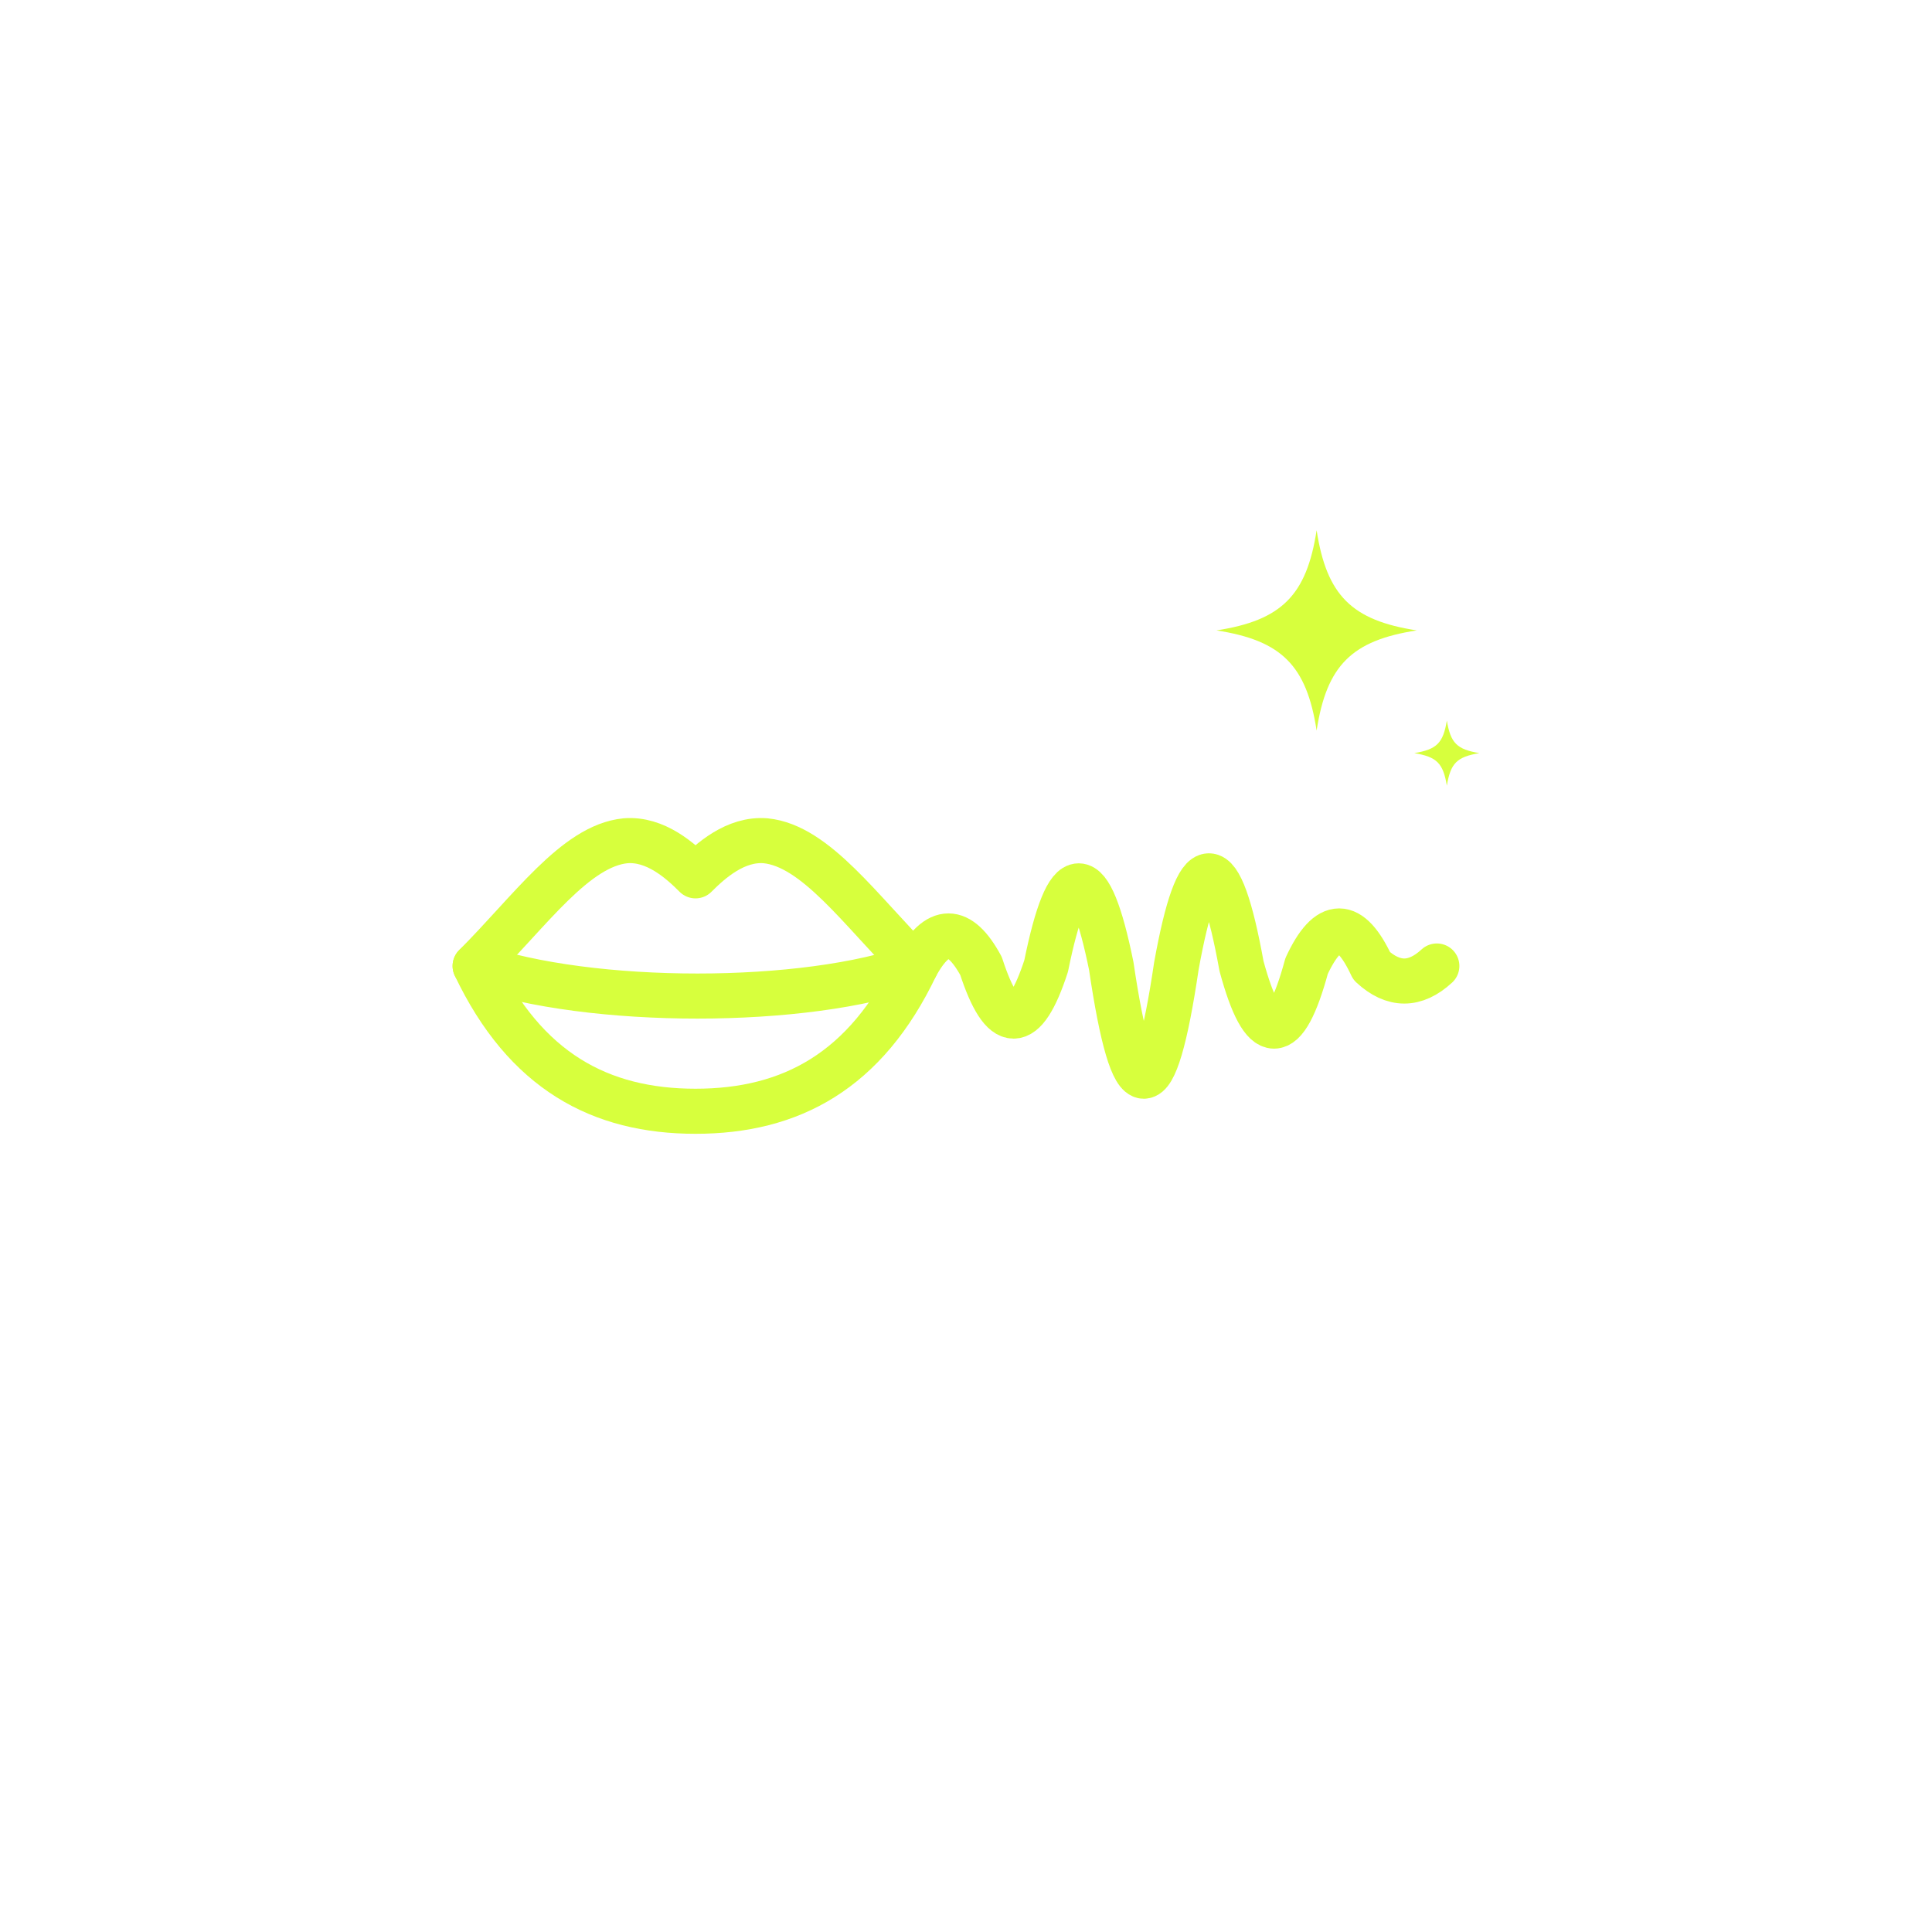
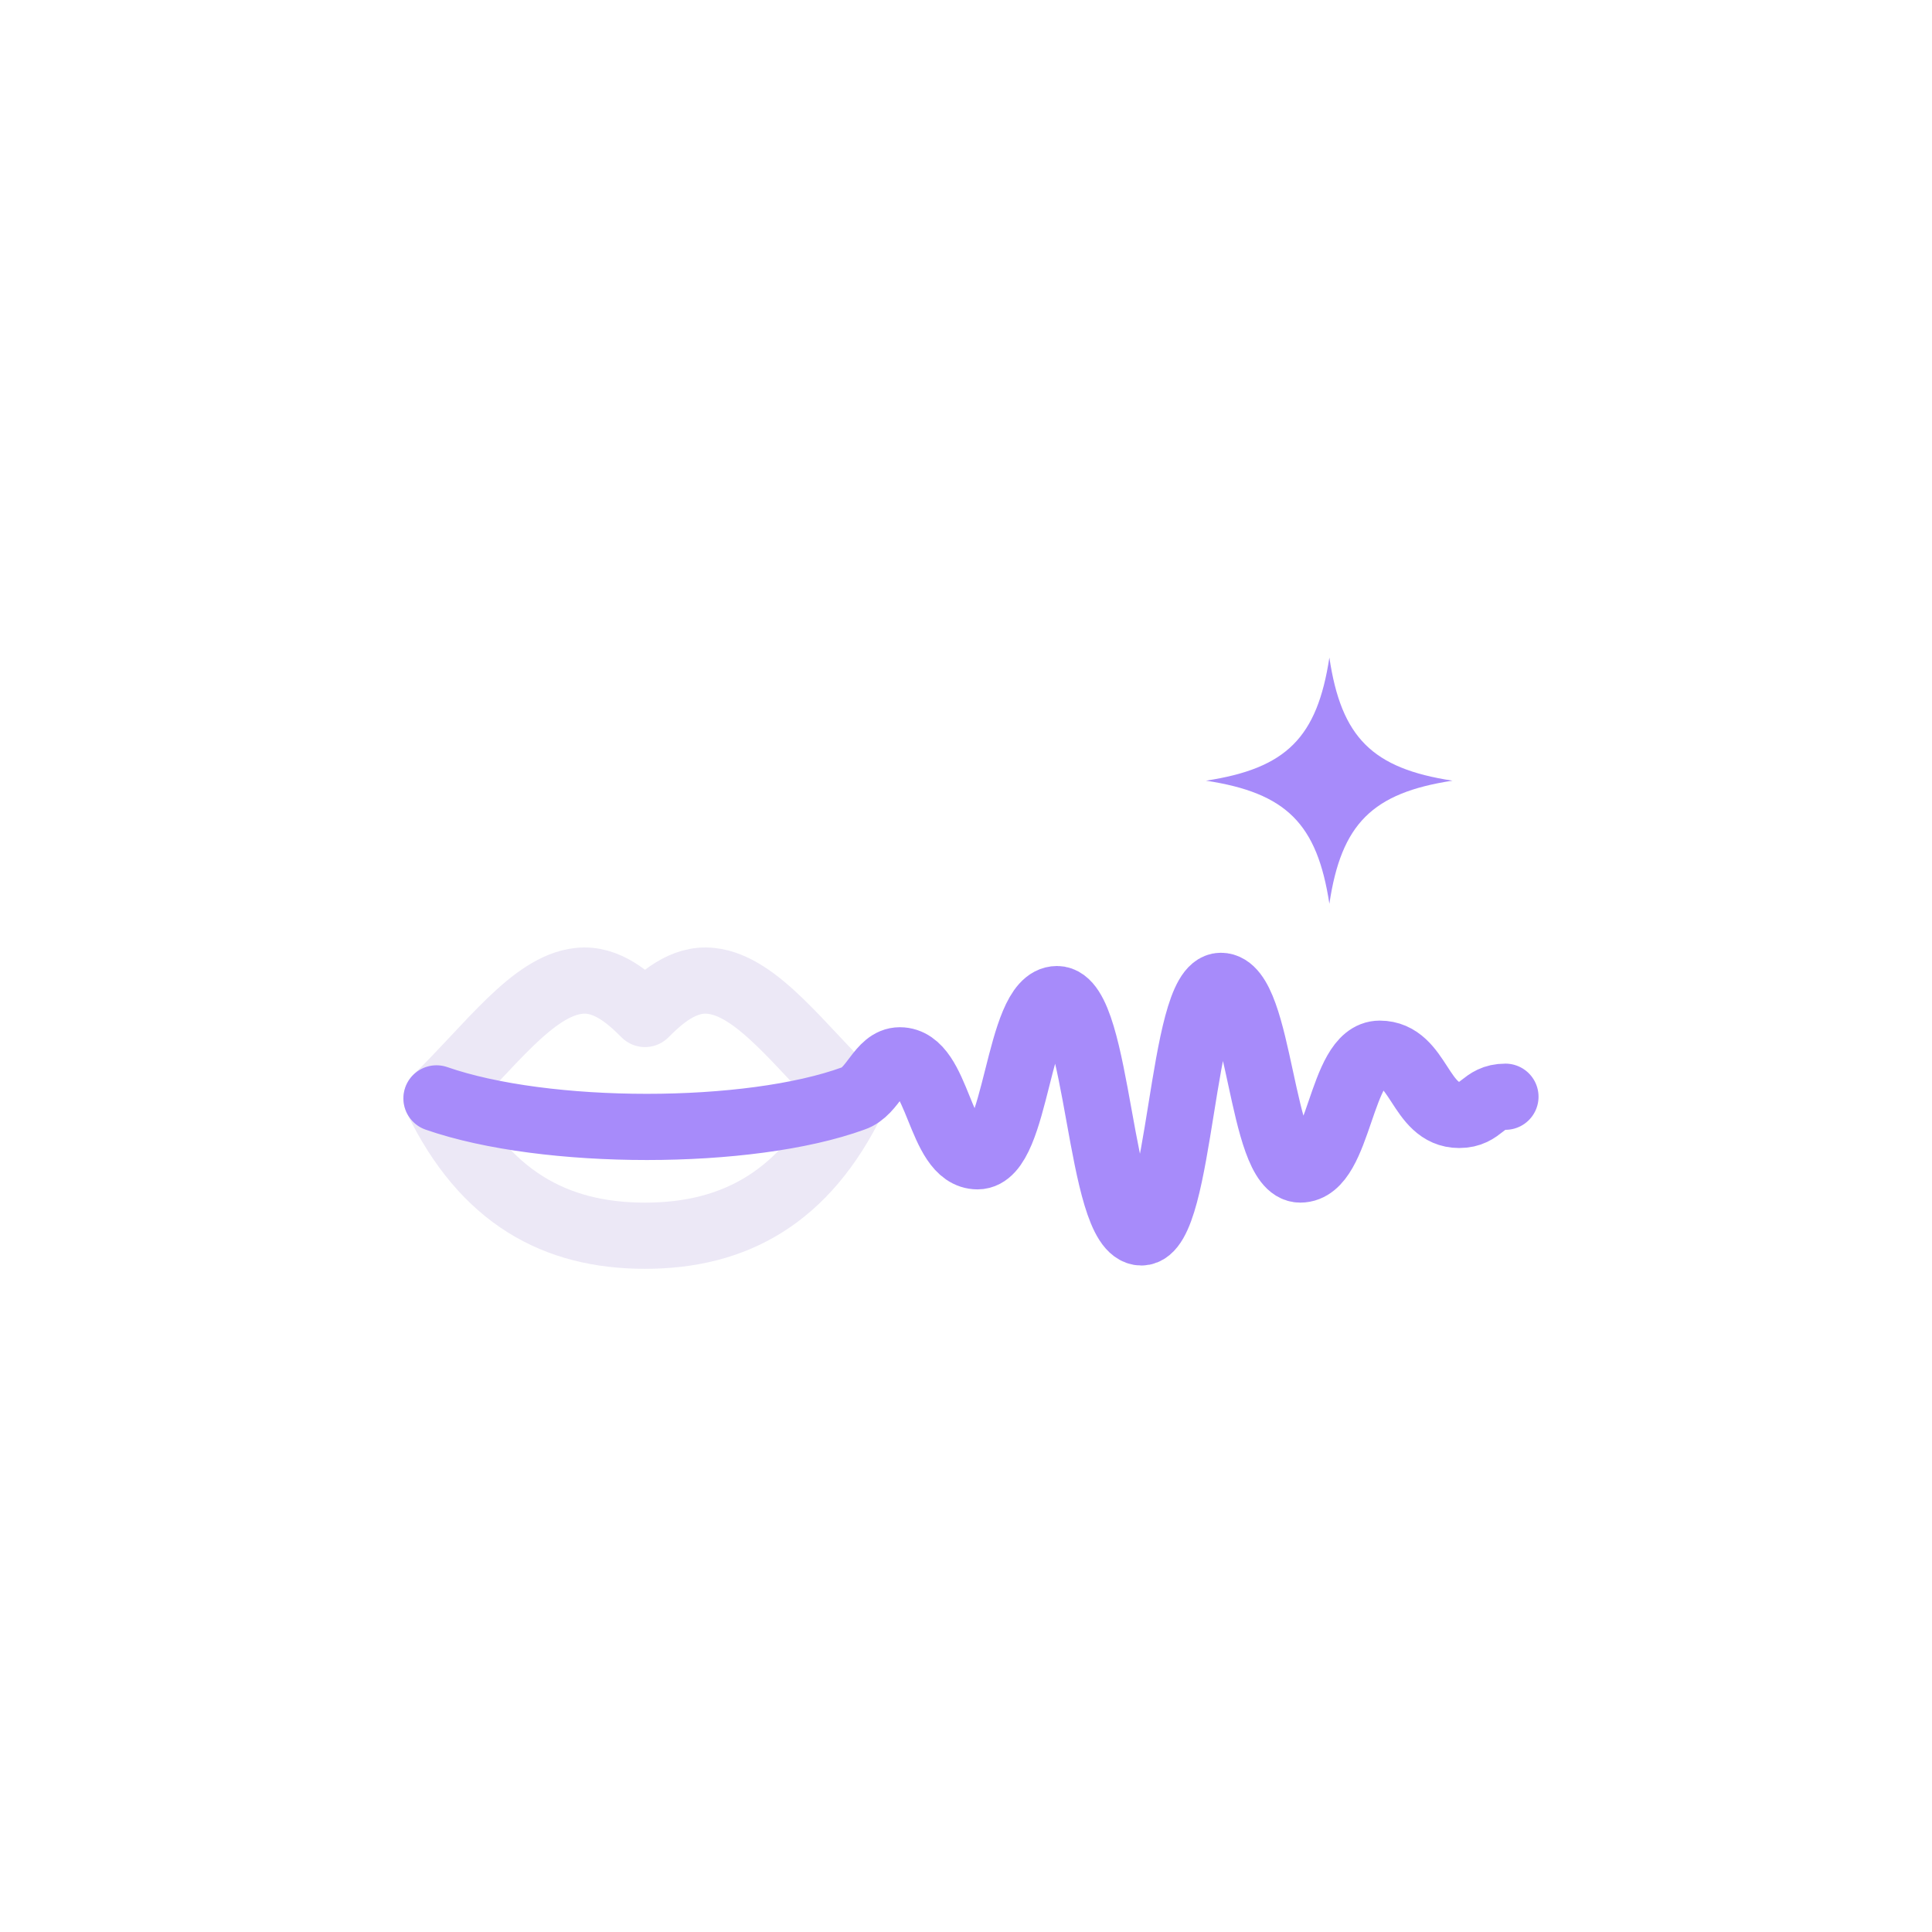
<svg xmlns="http://www.w3.org/2000/svg" viewBox="0 0 108 108" width="108" height="108">
-   <g transform="translate(54 54) scale(0.14) translate(-260 -288)">
-     <g transform="translate(0 26)" fill="none" stroke="#D7FF3D" stroke-width="18" stroke-linecap="round" stroke-linejoin="round">
-       <path d="M64 262 C86 240 104 214 124 212 C136 211 146 220 152 226 C158 220 168 211 180 212 C200 214 218 240 240 262 C220 304 190 320 152 320 C114 320 84 304 64 262 Z" />
-       <path d="M64 262 C110 278 196 278 240 262 Q253 238 266 262 Q279 302 292 262 Q305 198 318 262 Q331 350 344 262 Q357 190 370 262 Q383 310 396 262 Q409 234 422 262 Q435 274 448 262" />
-       <path fill="#D7FF3D" stroke="none" d="M400 88 C404 114 414 124 440 128 C414 132 404 142 400 168 C396 142 386 132 360 128 C386 124 396 114 400 88 Z" />
-       <path fill="#D7FF3D" stroke="none" d="M452 164 C453.5 173 456 175.5 465 177 C456 178.5 453.5 181 452 190 C450.5 181 448 178.5 439 177 C448 175.5 450.5 173 452 164 Z" />
+   <g transform="translate(54 54) scale(0.185) translate(-255 -259)">
+     <g fill="none" stroke="#A78BFA" stroke-width="20" stroke-linecap="round" stroke-linejoin="round">
+       <path stroke="#ECE8F6" d="M95 299 C111 283.5 124 265 138 263.5 C146.5 262.5 153.5 269 158 273.5 C162.5 269 169.5 262.5 178 263.5 C192 265 205 283.5 221 299 C206.5 329 185 340.5 158 340.5 C131 340.5 109.5 329 95 299 Z" />
+       <path d="M95 299 C128 310.5 189.5 310.5 221 299 C227 297 229 287.5 235 287.5 C246.8 287.5 246.8 316.5 258.5 316.5 C270.5 316.5 270.5 269 282.5 269 C295.2 269 295.2 339.5 308 339.5 C320 339.5 320 265 332 265 C344 265 344 320.5 356 320.5 C368 320.5 368 285.5 380 285.5 C392 285.5 392 304 404 304 C411 304 411 298.5 418 298.5" />
+       <path fill="#A78BFA" stroke="none" d="M364.8 165.8 C368.4 190 377.8 199.3 402 203 C377.8 206.7 368.4 216 364.8 240.2 C361.1 216 351.8 206.7 327.5 203 C351.8 199.3 361.1 190 364.8 165.8 Z" />
    </g>
  </g>
</svg>
